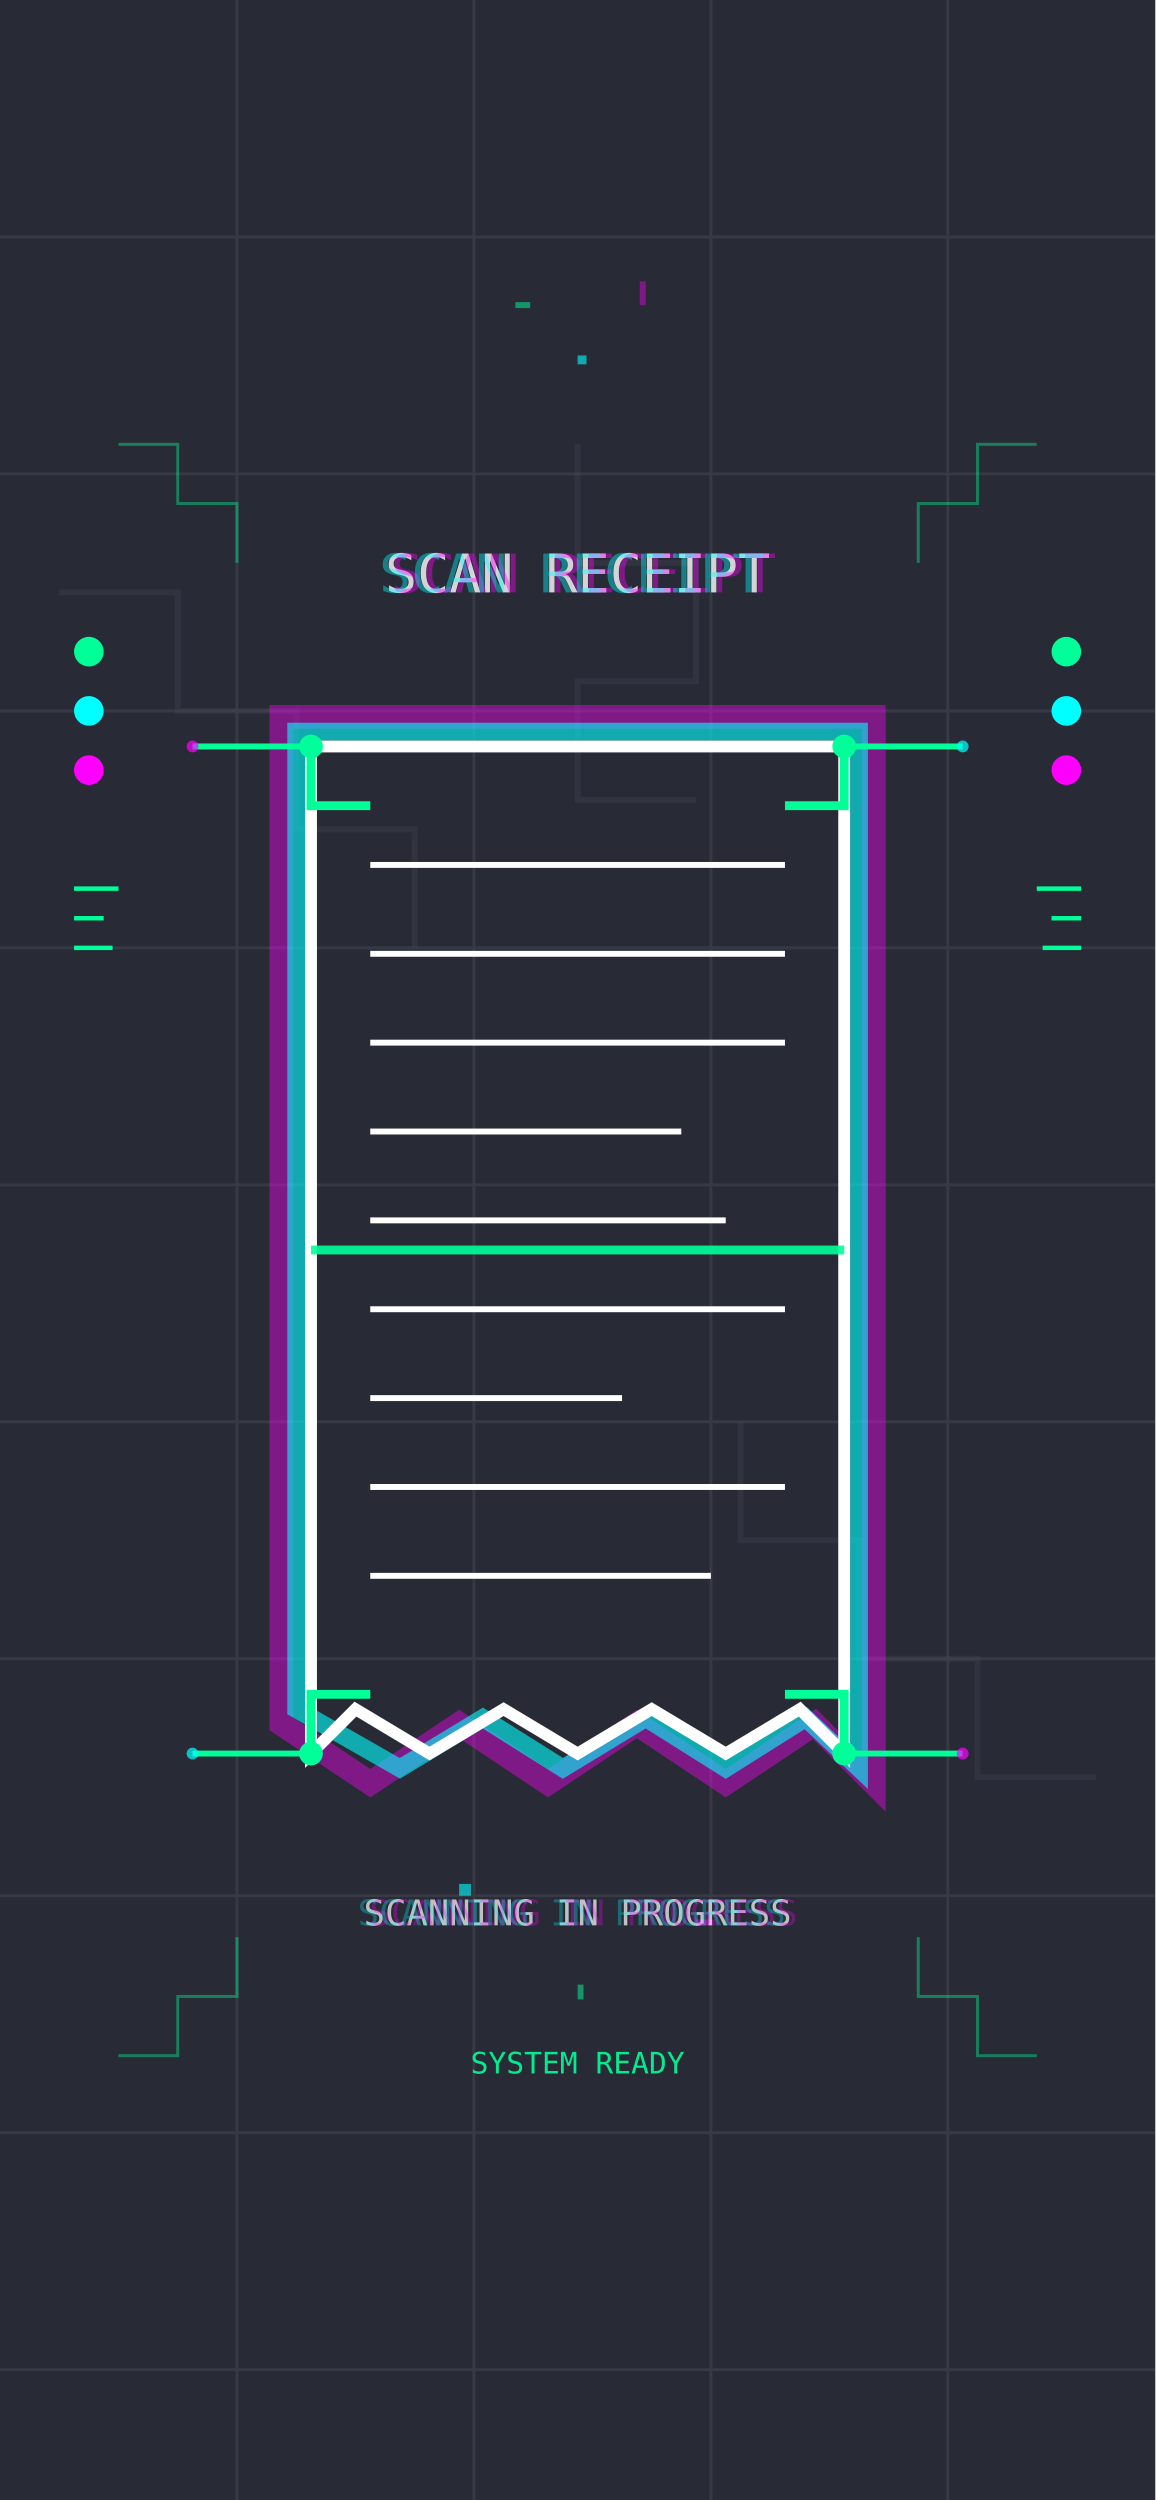
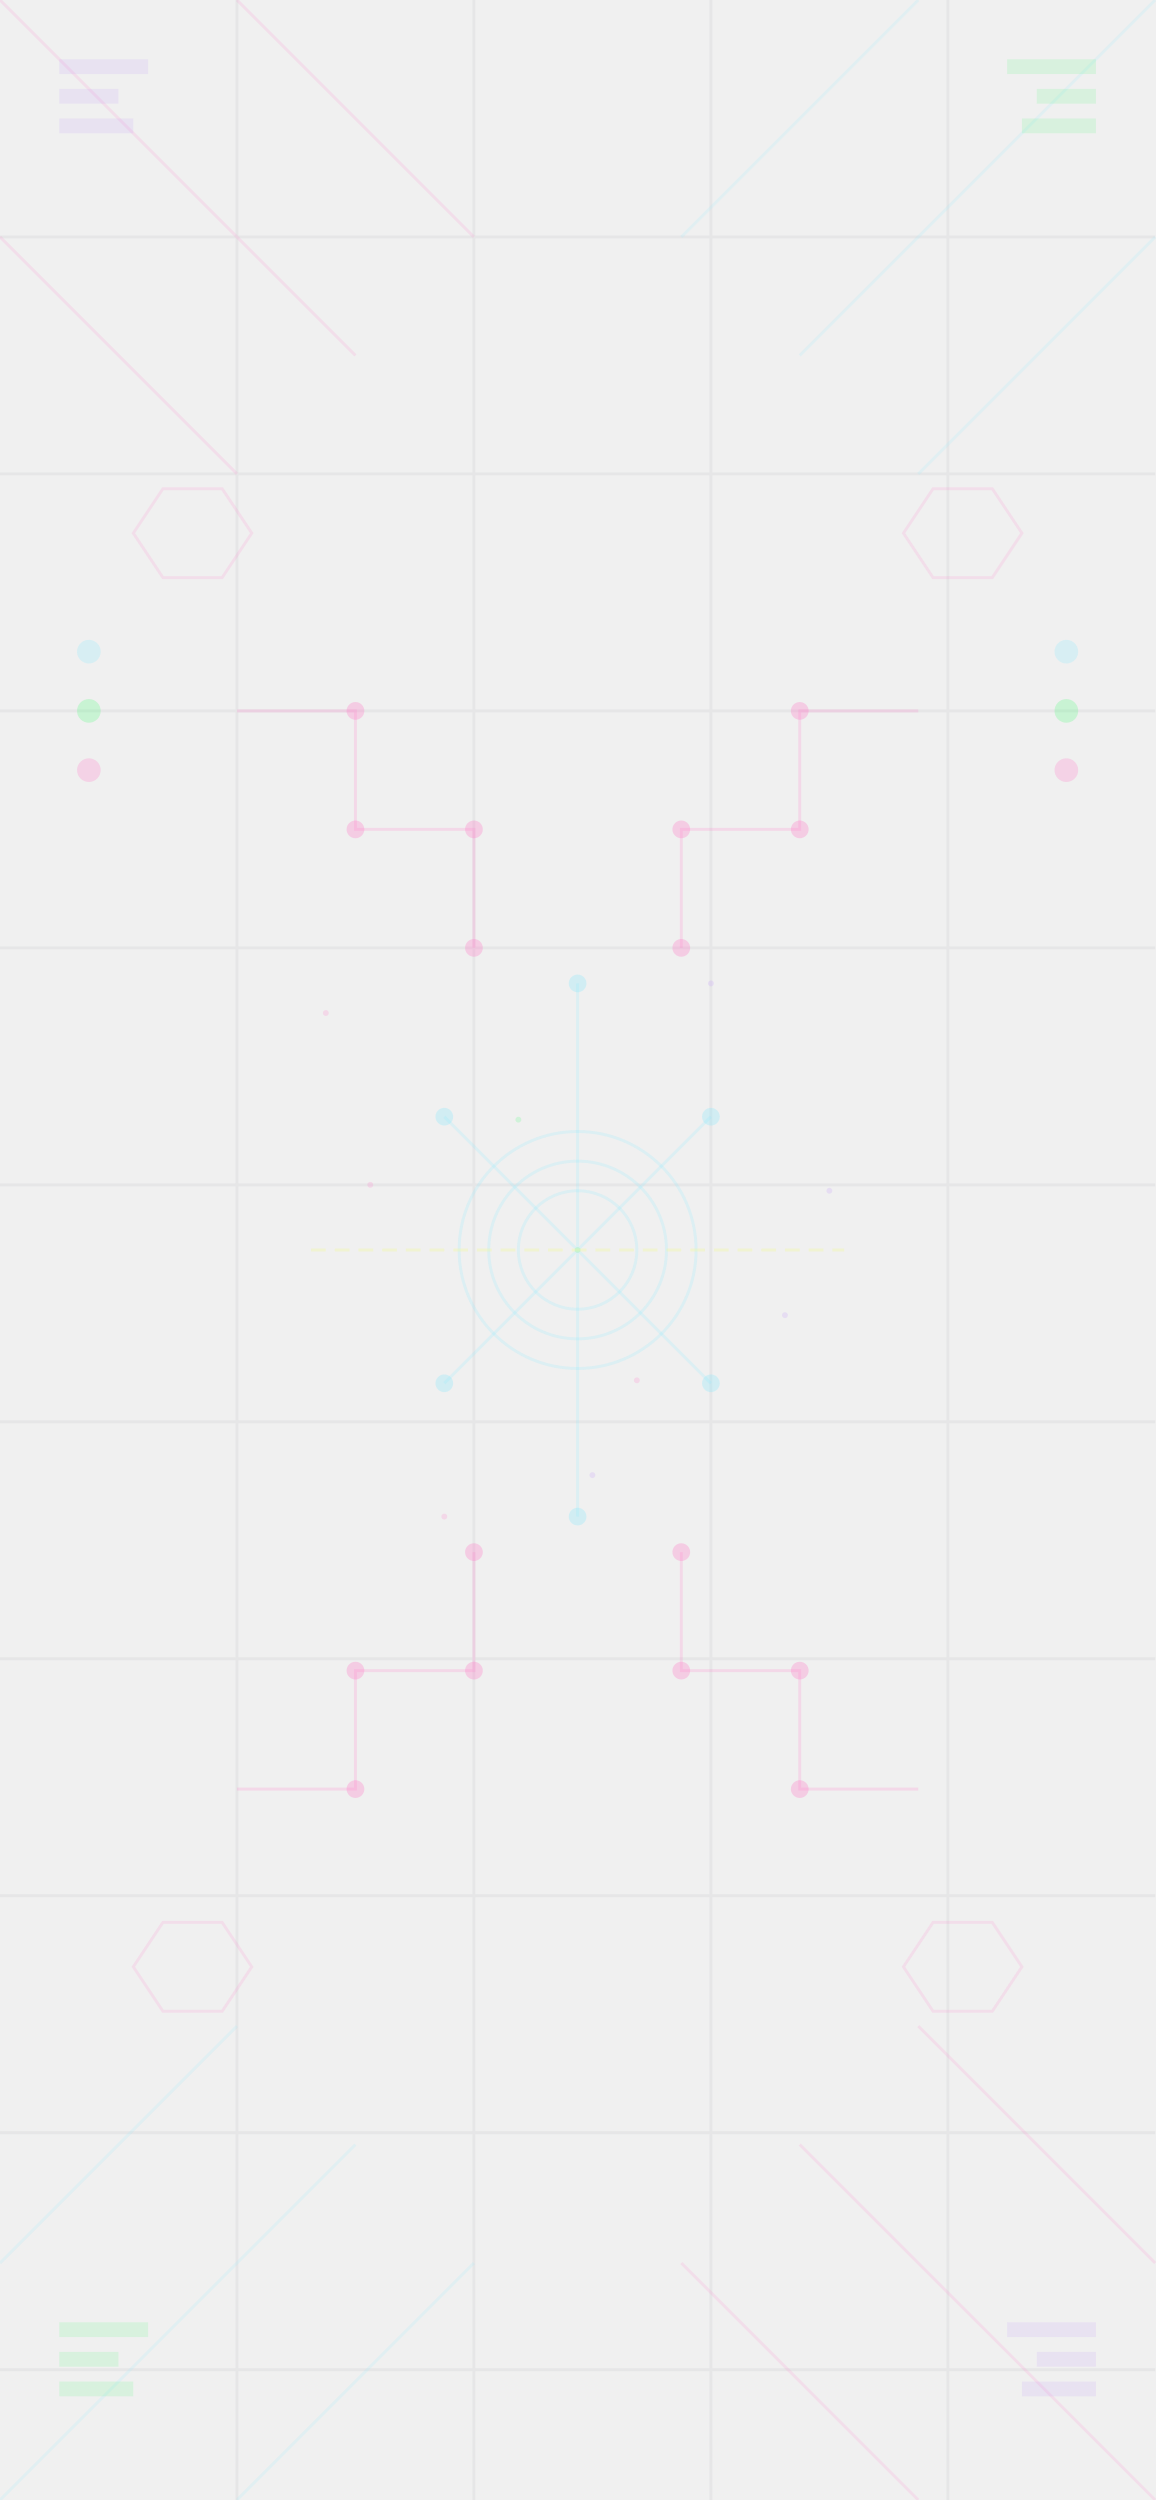
<svg xmlns="http://www.w3.org/2000/svg" viewBox="0 0 390 844">
-   <rect fill="#282A36" height="844" width="390" />
-   <g opacity="0.15">
+   <rect fill="transparent" height="844" width="390" />
+   <g opacity="0.10">
    <path d="M0 80 L390 80" stroke="#8a8d96" stroke-width="1" />
    <path d="M0 160 L390 160" stroke="#8a8d96" stroke-width="1" />
    <path d="M0 240 L390 240" stroke="#8a8d96" stroke-width="1" />
    <path d="M0 320 L390 320" stroke="#8a8d96" stroke-width="1" />
    <path d="M0 400 L390 400" stroke="#8a8d96" stroke-width="1" />
    <path d="M0 480 L390 480" stroke="#8a8d96" stroke-width="1" />
    <path d="M0 560 L390 560" stroke="#8a8d96" stroke-width="1" />
    <path d="M0 640 L390 640" stroke="#8a8d96" stroke-width="1" />
    <path d="M0 720 L390 720" stroke="#8a8d96" stroke-width="1" />
    <path d="M0 800 L390 800" stroke="#8a8d96" stroke-width="1" />
    <path d="M80 0 L80 844" stroke="#8a8d96" stroke-width="1" />
    <path d="M160 0 L160 844" stroke="#8a8d96" stroke-width="1" />
    <path d="M240 0 L240 844" stroke="#8a8d96" stroke-width="1" />
    <path d="M320 0 L320 844" stroke="#8a8d96" stroke-width="1" />
  </g>
-   <path d="M20,200 L60,200 L60,240 L100,240 L100,280 L140,280 L140,320" fill="none" opacity="0.3" stroke="#484b56" stroke-width="2" />
-   <path d="M370,600 L330,600 L330,560 L290,560 L290,520 L250,520 L250,480" fill="none" opacity="0.3" stroke="#484b56" stroke-width="2" />
-   <path d="M195,150 L195,190 L235,190 L235,230 L195,230 L195,270 L235,270" fill="none" opacity="0.3" stroke="#484b56" stroke-width="2" />
-   <path d="M95,242 L295,242 L295,602 L275,582 L245,602 L215,582 L185,602 L155,582 L125,602 L95,582 Z" fill="none" opacity="0.4" stroke="#ff00ff" stroke-width="8" />
-   <path d="M100,247 L290,247 L290,597 L272,580 L245,597 L218,580 L190,597 L163,580 L135,597 L100,577 Z" fill="none" opacity="0.6" stroke="#00ffff" stroke-width="6" />
-   <path d="M105,252 L285,252 L285,592 L270,577 L245,592 L220,577 L195,592 L170,577 L145,592 L120,577 L105,592 Z" fill="none" stroke="#ffffff" stroke-width="4" />
-   <line stroke="#ffffff" stroke-width="2" x1="125" x2="265" y1="292" y2="292" />
-   <line stroke="#ffffff" stroke-width="2" x1="125" x2="265" y1="322" y2="322" />
-   <line stroke="#ffffff" stroke-width="2" x1="125" x2="265" y1="352" y2="352" />
-   <line stroke="#ffffff" stroke-width="2" x1="125" x2="230" y1="382" y2="382" />
-   <line stroke="#ffffff" stroke-width="2" x1="125" x2="245" y1="412" y2="412" />
-   <line stroke="#ffffff" stroke-width="2" x1="125" x2="265" y1="442" y2="442" />
-   <line stroke="#ffffff" stroke-width="2" x1="125" x2="210" y1="472" y2="472" />
-   <line stroke="#ffffff" stroke-width="2" x1="125" x2="265" y1="502" y2="502" />
-   <line stroke="#ffffff" stroke-width="2" x1="125" x2="240" y1="532" y2="532" />
-   <line opacity="0.9" stroke="#00ff99" stroke-width="3" x1="105" x2="285" y1="422" y2="422">
-     <animate attributeName="y1" dur="4s" repeatCount="indefinite" values="292;532;292" />
-     <animate attributeName="y2" dur="4s" repeatCount="indefinite" values="292;532;292" />
-   </line>
-   <path d="M105,252 L105,272 L125,272" fill="none" stroke="#00ff99" stroke-width="3" />
-   <path d="M285,252 L285,272 L265,272" fill="none" stroke="#00ff99" stroke-width="3" />
-   <path d="M105,592 L105,572 L125,572" fill="none" stroke="#00ff99" stroke-width="3" />
-   <path d="M285,592 L285,572 L265,572" fill="none" stroke="#00ff99" stroke-width="3" />
-   <line stroke="#00ff99" stroke-width="2" x1="65" x2="105" y1="252" y2="252" />
-   <line stroke="#00ff99" stroke-width="2" x1="285" x2="325" y1="252" y2="252" />
-   <line stroke="#00ff99" stroke-width="2" x1="65" x2="105" y1="592" y2="592" />
-   <line stroke="#00ff99" stroke-width="2" x1="285" x2="325" y1="592" y2="592" />
-   <circle cx="105" cy="252" fill="#00ff99" r="4" />
-   <circle cx="285" cy="252" fill="#00ff99" r="4" />
-   <circle cx="105" cy="592" fill="#00ff99" r="4" />
-   <circle cx="285" cy="592" fill="#00ff99" r="4" />
-   <circle cx="65" cy="252" fill="#ff00ff" opacity="0.7" r="2" />
-   <circle cx="325" cy="252" fill="#00ffff" opacity="0.7" r="2" />
-   <circle cx="65" cy="592" fill="#00ffff" opacity="0.7" r="2" />
-   <circle cx="325" cy="592" fill="#ff00ff" opacity="0.7" r="2" />
-   <path d="M40,150 L60,150 L60,170 L80,170 L80,190" fill="none" opacity="0.4" stroke="#00ff99" stroke-width="1" />
-   <path d="M350,150 L330,150 L330,170 L310,170 L310,190" fill="none" opacity="0.4" stroke="#00ff99" stroke-width="1" />
-   <path d="M40,694 L60,694 L60,674 L80,674 L80,654" fill="none" opacity="0.4" stroke="#00ff99" stroke-width="1" />
-   <path d="M350,694 L330,694 L330,674 L310,674 L310,654" fill="none" opacity="0.4" stroke="#00ff99" stroke-width="1" />
-   <circle cx="30" cy="220" fill="#00ff99" r="5">
-     <animate attributeName="opacity" dur="2s" repeatCount="indefinite" values="0.3;0.9;0.3" />
-   </circle>
-   <circle cx="30" cy="240" fill="#00ffff" r="5">
-     <animate attributeName="opacity" dur="3s" repeatCount="indefinite" values="0.9;0.3;0.9" />
-   </circle>
-   <circle cx="30" cy="260" fill="#ff00ff" r="5">
-     <animate attributeName="opacity" dur="4s" repeatCount="indefinite" values="0.6;0.3;0.6" />
-   </circle>
-   <circle cx="360" cy="220" fill="#00ff99" r="5">
-     <animate attributeName="opacity" dur="3s" repeatCount="indefinite" values="0.9;0.3;0.9" />
-   </circle>
-   <circle cx="360" cy="240" fill="#00ffff" r="5">
-     <animate attributeName="opacity" dur="2s" repeatCount="indefinite" values="0.3;0.9;0.3" />
-   </circle>
-   <circle cx="360" cy="260" fill="#ff00ff" r="5">
-     <animate attributeName="opacity" dur="4s" repeatCount="indefinite" values="0.3;0.6;0.3" />
-   </circle>
-   <rect fill="#00ffff" height="3" opacity="0.6" width="3" x="195" y="120" />
-   <rect fill="#ff00ff" height="8" opacity="0.4" width="2" x="216" y="95" />
-   <rect fill="#00ff99" height="2" opacity="0.5" width="5" x="174" y="102" />
-   <rect fill="#00ffff" height="4" opacity="0.6" width="4" x="155" y="636" />
-   <rect fill="#ff00ff" height="2" opacity="0.4" width="6" x="235" y="648" />
-   <rect fill="#00ff99" height="5" opacity="0.5" width="2" x="195" y="670" />
-   <path d="M25,300 L40,300" stroke="#00ff99" stroke-width="1.5">
-     <animate attributeName="opacity" dur="0.5s" repeatCount="indefinite" values="0.2;0.8;0.2" />
-   </path>
-   <path d="M25,310 L35,310" stroke="#00ff99" stroke-width="1.5">
-     <animate attributeName="opacity" dur="0.7s" repeatCount="indefinite" values="0.4;1.0;0.4" />
-   </path>
-   <path d="M25,320 L38,320" stroke="#00ff99" stroke-width="1.5">
-     <animate attributeName="opacity" dur="0.9s" repeatCount="indefinite" values="0.6;0.2;0.6" />
-   </path>
-   <path d="M365,300 L350,300" stroke="#00ff99" stroke-width="1.5">
-     <animate attributeName="opacity" dur="0.9s" repeatCount="indefinite" values="0.6;0.2;0.6" />
-   </path>
-   <path d="M365,310 L355,310" stroke="#00ff99" stroke-width="1.5">
-     <animate attributeName="opacity" dur="0.7s" repeatCount="indefinite" values="0.4;1.0;0.4" />
-   </path>
-   <path d="M365,320 L352,320" stroke="#00ff99" stroke-width="1.5">
-     <animate attributeName="opacity" dur="0.5s" repeatCount="indefinite" values="0.2;0.8;0.2" />
-   </path>
-   <text fill="#ffffff" font-family="monospace" font-size="18" opacity="0.8" text-anchor="middle" x="195" y="200">SCAN RECEIPT
-     </text>
-   <text fill="#ff00ff" font-family="monospace" font-size="18" opacity="0.4" text-anchor="middle" x="197" y="200">SCAN RECEIPT
-     </text>
-   <text fill="#00ffff" font-family="monospace" font-size="18" opacity="0.4" text-anchor="middle" x="193" y="200">SCAN RECEIPT
-     </text>
-   <text fill="#ffffff" font-family="monospace" font-size="12" opacity="0.7" text-anchor="middle" x="195" y="650">SCANNING IN PROGRESS
-     </text>
-   <text fill="#ff00ff" font-family="monospace" font-size="12" opacity="0.3" text-anchor="middle" x="197" y="650">SCANNING IN PROGRESS
-     </text>
-   <text fill="#00ffff" font-family="monospace" font-size="12" opacity="0.3" text-anchor="middle" x="193" y="650">SCANNING IN PROGRESS
-     </text>
-   <text fill="#00ff99" font-family="monospace" font-size="10" opacity="0.9" text-anchor="middle" x="195" y="700">SYSTEM READY
-     </text>
+   <g opacity="0.15">
+     <path d="M0,0 L120,120" stroke="#ff79c6" stroke-width="1" />
+     <path d="M0,80 L80,160" stroke="#ff79c6" stroke-width="1" />
+     <path d="M80,0 L160,80" stroke="#ff79c6" stroke-width="1" />
+     <path d="M390,0 L270,120" stroke="#8be9fd" stroke-width="1" />
+     <path d="M390,80 L310,160" stroke="#8be9fd" stroke-width="1" />
+     <path d="M310,0 L230,80" stroke="#8be9fd" stroke-width="1" />
+     <path d="M0,844 L120,724" stroke="#8be9fd" stroke-width="1" />
+     <path d="M0,764 L80,684" stroke="#8be9fd" stroke-width="1" />
+     <path d="M80,844 L160,764" stroke="#8be9fd" stroke-width="1" />
+     <path d="M390,844 L270,724" stroke="#ff79c6" stroke-width="1" />
+     <path d="M390,764 L310,684" stroke="#ff79c6" stroke-width="1" />
+     <path d="M310,844 L230,764" stroke="#ff79c6" stroke-width="1" />
+   </g>
+   <g opacity="0.2">
+     <circle cx="195" cy="422" fill="none" r="40" stroke="#8be9fd" stroke-width="1" />
+     <circle cx="195" cy="422" fill="none" r="30" stroke="#8be9fd" stroke-width="1" />
+     <circle cx="195" cy="422" fill="none" r="20" stroke="#8be9fd" stroke-width="1" />
+   </g>
+   <g opacity="0.3">
+     <circle cx="150" cy="377" fill="#8be9fd" r="3" />
+     <circle cx="240" cy="377" fill="#8be9fd" r="3" />
+     <circle cx="150" cy="467" fill="#8be9fd" r="3" />
+     <circle cx="240" cy="467" fill="#8be9fd" r="3" />
+     <circle cx="195" cy="332" fill="#8be9fd" r="3" />
+     <circle cx="195" cy="512" fill="#8be9fd" r="3" />
+   </g>
+   <g opacity="0.2">
+     <path d="M150,377 L195,422 L240,377" fill="none" stroke="#8be9fd" stroke-width="1" />
+     <path d="M150,467 L195,422 L240,467" fill="none" stroke="#8be9fd" stroke-width="1" />
+     <path d="M195,332 L195,422 L195,512" fill="none" stroke="#8be9fd" stroke-width="1" />
+   </g>
+   <g opacity="0.15">
+     <rect fill="#bd93f9" height="5" width="30" x="20" y="20" />
+     <rect fill="#bd93f9" height="5" width="20" x="20" y="30" />
+     <rect fill="#bd93f9" height="5" width="25" x="20" y="40" />
+     <rect fill="#50fa7b" height="5" width="30" x="340" y="20" />
+     <rect fill="#50fa7b" height="5" width="20" x="350" y="30" />
+     <rect fill="#50fa7b" height="5" width="25" x="345" y="40" />
+     <rect fill="#50fa7b" height="5" width="30" x="20" y="784" />
+     <rect fill="#50fa7b" height="5" width="20" x="20" y="794" />
+     <rect fill="#50fa7b" height="5" width="25" x="20" y="804" />
+     <rect fill="#bd93f9" height="5" width="30" x="340" y="784" />
+     <rect fill="#bd93f9" height="5" width="20" x="350" y="794" />
+     <rect fill="#bd93f9" height="5" width="25" x="345" y="804" />
+   </g>
+   <g opacity="0.2">
+     <path d="M80,240 L120,240 L120,280 L160,280 L160,320" fill="none" stroke="#ff79c6" stroke-width="1" />
+     <path d="M310,240 L270,240 L270,280 L230,280 L230,320" fill="none" stroke="#ff79c6" stroke-width="1" />
+     <path d="M80,604 L120,604 L120,564 L160,564 L160,524" fill="none" stroke="#ff79c6" stroke-width="1" />
+     <path d="M310,604 L270,604 L270,564 L230,564 L230,524" fill="none" stroke="#ff79c6" stroke-width="1" />
+   </g>
+   <g opacity="0.3">
+     <circle cx="120" cy="240" fill="#ff79c6" r="3" />
+     <circle cx="120" cy="280" fill="#ff79c6" r="3" />
+     <circle cx="160" cy="280" fill="#ff79c6" r="3" />
+     <circle cx="160" cy="320" fill="#ff79c6" r="3" />
+     <circle cx="270" cy="240" fill="#ff79c6" r="3" />
+     <circle cx="270" cy="280" fill="#ff79c6" r="3" />
+     <circle cx="230" cy="280" fill="#ff79c6" r="3" />
+     <circle cx="230" cy="320" fill="#ff79c6" r="3" />
+     <circle cx="120" cy="604" fill="#ff79c6" r="3" />
+     <circle cx="120" cy="564" fill="#ff79c6" r="3" />
+     <circle cx="160" cy="564" fill="#ff79c6" r="3" />
+     <circle cx="160" cy="524" fill="#ff79c6" r="3" />
+     <circle cx="270" cy="604" fill="#ff79c6" r="3" />
+     <circle cx="270" cy="564" fill="#ff79c6" r="3" />
+     <circle cx="230" cy="564" fill="#ff79c6" r="3" />
+     <circle cx="230" cy="524" fill="#ff79c6" r="3" />
+   </g>
+   <g opacity="0.25">
+     <circle cx="30" cy="220" fill="#8be9fd" r="4" />
+     <circle cx="30" cy="240" fill="#50fa7b" r="4" />
+     <circle cx="30" cy="260" fill="#ff79c6" r="4" />
+     <circle cx="360" cy="220" fill="#8be9fd" r="4" />
+     <circle cx="360" cy="240" fill="#50fa7b" r="4" />
+     <circle cx="360" cy="260" fill="#ff79c6" r="4" />
+   </g>
+   <g opacity="0.2">
+     <circle cx="110" cy="342" fill="#ff79c6" r="1" />
+     <circle cx="280" cy="402" fill="#bd93f9" r="1" />
+     <circle cx="195" cy="422" fill="#50fa7b" r="1" />
+     <circle cx="150" cy="512" fill="#ff79c6" r="1" />
+     <circle cx="240" cy="332" fill="#bd93f9" r="1" />
+     <circle cx="125" cy="400" fill="#ff79c6" r="1" />
+     <circle cx="265" cy="444" fill="#bd93f9" r="1" />
+     <circle cx="175" cy="378" fill="#50fa7b" r="1" />
+     <circle cx="215" cy="466" fill="#ff79c6" r="1" />
+     <circle cx="200" cy="498" fill="#bd93f9" r="1" />
+   </g>
+   <line opacity="0.3" stroke="#f1fa8c" stroke-dasharray="5,3" stroke-width="1" x1="105" x2="285" y1="422" y2="422" />
+   <g opacity="0.15">
+     <path d="M45,180 L55,165 L75,165 L85,180 L75,195 L55,195 Z" fill="none" stroke="#ff79c6" stroke-width="1" />
+     <path d="M305,180 L315,165 L335,165 L345,180 L335,195 L315,195 Z" fill="none" stroke="#ff79c6" stroke-width="1" />
+     <path d="M45,664 L55,649 L75,649 L85,664 L75,679 L55,679 Z" fill="none" stroke="#ff79c6" stroke-width="1" />
+     <path d="M305,664 L315,649 L335,649 L345,664 L335,679 L315,679 Z" fill="none" stroke="#ff79c6" stroke-width="1" />
+   </g>
</svg>
